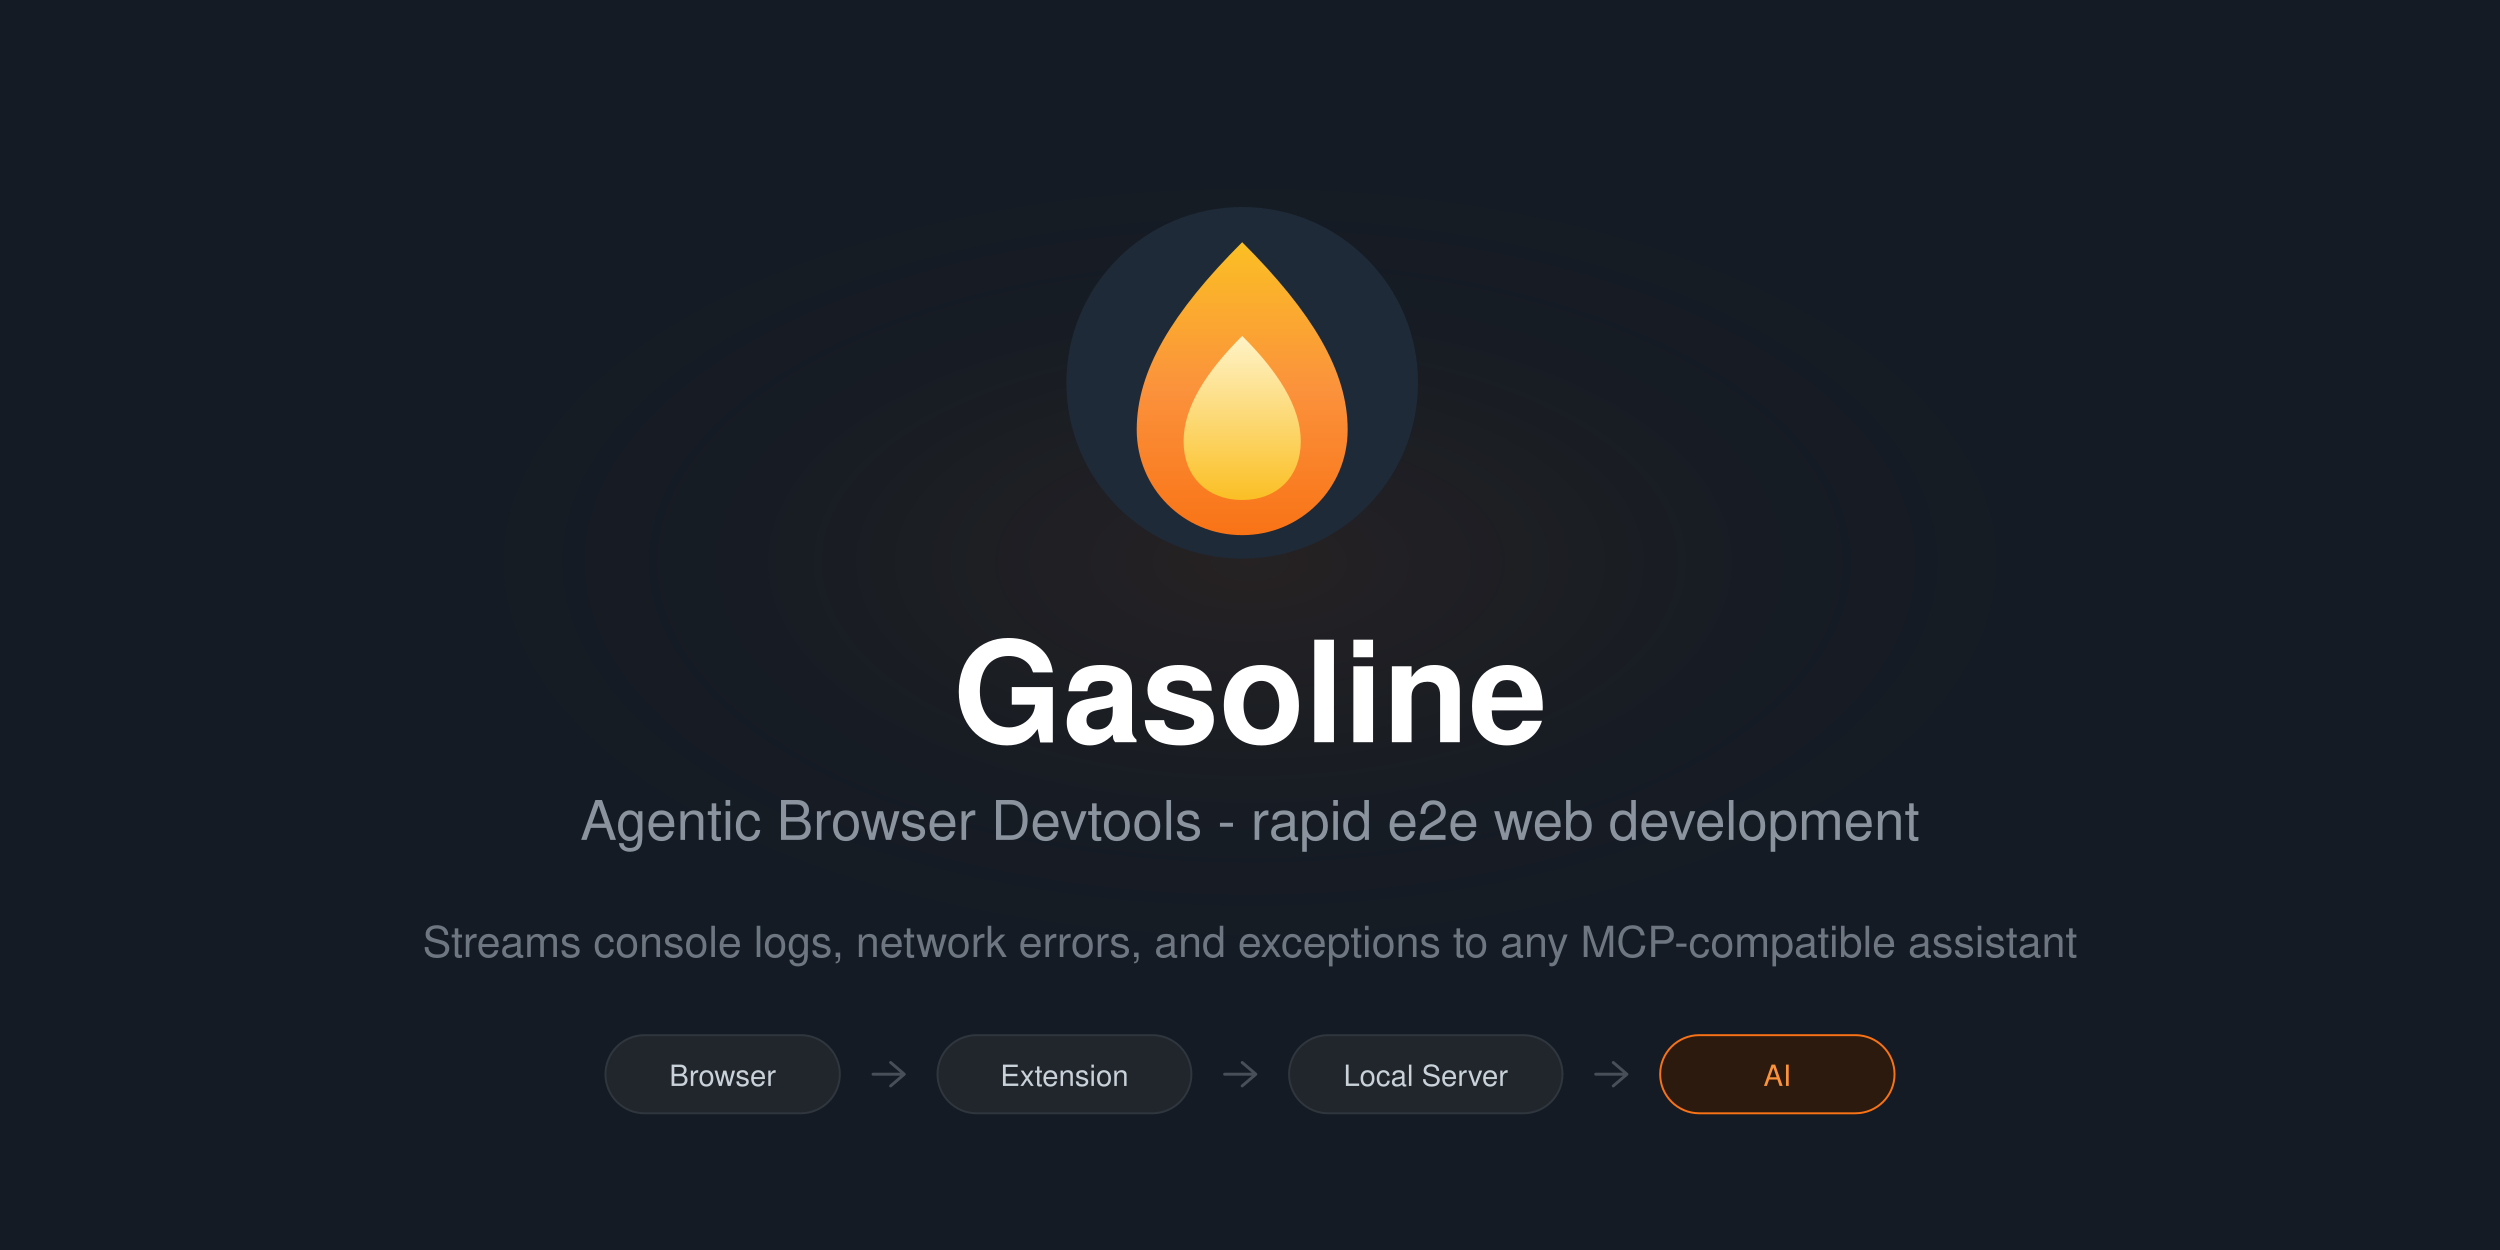
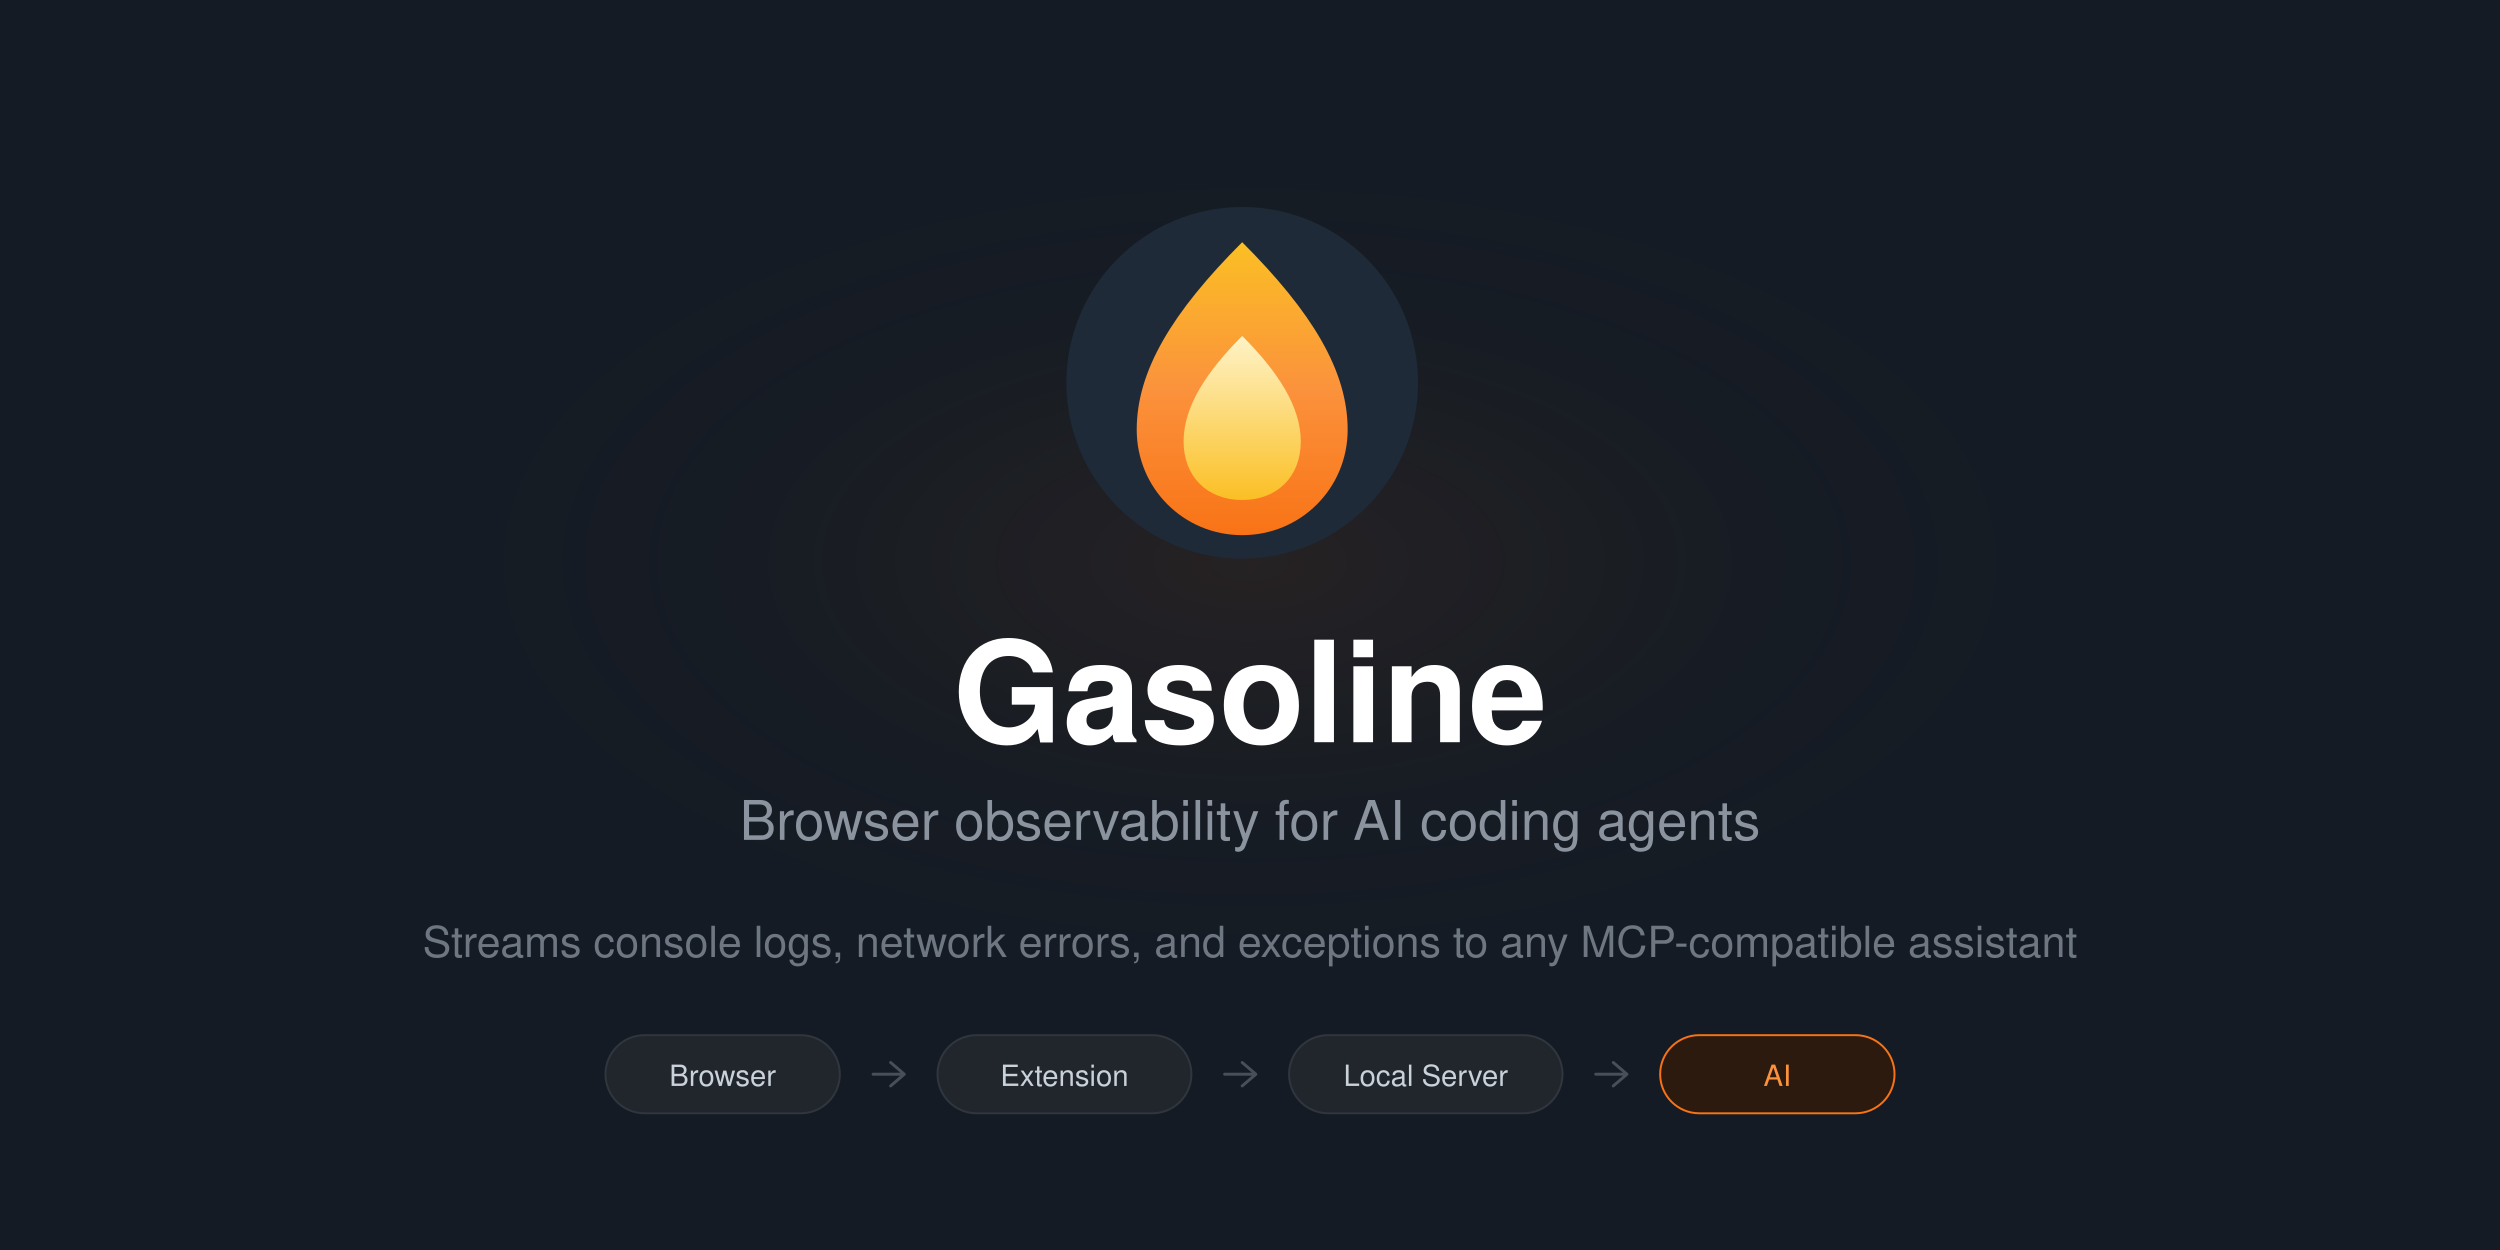
<svg xmlns="http://www.w3.org/2000/svg" width="1280" height="640" viewBox="0 0 1280 640" fill="none">
  <rect width="1280" height="640" fill="#141b24" />
  <defs>
    <radialGradient id="glow" cx="50%" cy="45%" r="35%">
      <stop offset="0%" style="stop-color:#f97316;stop-opacity:0.08" />
      <stop offset="100%" style="stop-color:#141b24;stop-opacity:0" />
    </radialGradient>
    <linearGradient id="flame" x1="0%" y1="100%" x2="0%" y2="0%">
      <stop offset="0%" style="stop-color:#f97316" />
      <stop offset="50%" style="stop-color:#fb923c" />
      <stop offset="100%" style="stop-color:#fbbf24" />
    </linearGradient>
    <linearGradient id="innerFlame" x1="0%" y1="100%" x2="0%" y2="0%">
      <stop offset="0%" style="stop-color:#fbbf24" />
      <stop offset="100%" style="stop-color:#fef3c7" />
    </linearGradient>
  </defs>
  <rect width="1280" height="640" fill="url(#glow)" />
  <g transform="translate(540, 100) scale(1.5)">
    <circle cx="64" cy="64" r="60" fill="#1e2a38" />
    <path d="M64 16 C40 40, 28 60, 28 80 C28 100, 44 116, 64 116 C84 116, 100 100, 100 80 C100 60, 88 40, 64 16 Z" fill="url(#flame)" />
    <path d="M64 48 C52 60, 44 72, 44 84 C44 96, 52 104, 64 104 C76 104, 84 96, 84 84 C84 72, 76 60, 64 48 Z" fill="url(#innerFlame)" />
  </g>
  <text x="640" y="380" font-family="-apple-system, BlinkMacSystemFont, 'Segoe UI', Helvetica, Arial, sans-serif" font-size="72" font-weight="600" fill="#ffffff" text-anchor="middle">Gasoline</text>
-   <text x="640" y="430" font-family="-apple-system, BlinkMacSystemFont, 'Segoe UI', Helvetica, Arial, sans-serif" font-size="28" font-weight="400" fill="#8b949e" text-anchor="middle">Agentic Browser Devtools - rapid e2e web development</text>
+   <text x="640" y="430" font-family="-apple-system, BlinkMacSystemFont, 'Segoe UI', Helvetica, Arial, sans-serif" font-size="28" font-weight="400" fill="#8b949e" text-anchor="middle">Browser observability for AI coding agents</text>
  <text x="640" y="490" font-family="-apple-system, BlinkMacSystemFont, 'Segoe UI', Helvetica, Arial, sans-serif" font-size="22" font-weight="300" fill="#6e7681" text-anchor="middle">Streams console logs, network errors, and exceptions to any MCP-compatible assistant</text>
  <g transform="translate(310, 530)">
    <rect x="0" y="0" width="120" height="40" rx="20" fill="#21262d" stroke="#30363d" stroke-width="1" />
    <text x="60" y="26" font-family="-apple-system, BlinkMacSystemFont, 'Segoe UI', Helvetica, Arial, sans-serif" font-size="15" fill="#c9d1d9" text-anchor="middle">Browser</text>
    <path d="M137 20 L151 20 M146 14 L153 20 L146 26" stroke="#484f58" stroke-width="1.5" fill="none" stroke-linecap="round" stroke-linejoin="round" />
    <rect x="170" y="0" width="130" height="40" rx="20" fill="#21262d" stroke="#30363d" stroke-width="1" />
    <text x="235" y="26" font-family="-apple-system, BlinkMacSystemFont, 'Segoe UI', Helvetica, Arial, sans-serif" font-size="15" fill="#c9d1d9" text-anchor="middle">Extension</text>
    <path d="M317 20 L331 20 M326 14 L333 20 L326 26" stroke="#484f58" stroke-width="1.5" fill="none" stroke-linecap="round" stroke-linejoin="round" />
    <rect x="350" y="0" width="140" height="40" rx="20" fill="#21262d" stroke="#30363d" stroke-width="1" />
    <text x="420" y="26" font-family="-apple-system, BlinkMacSystemFont, 'Segoe UI', Helvetica, Arial, sans-serif" font-size="15" fill="#c9d1d9" text-anchor="middle">Local Server</text>
    <path d="M507 20 L521 20 M516 14 L523 20 L516 26" stroke="#484f58" stroke-width="1.5" fill="none" stroke-linecap="round" stroke-linejoin="round" />
    <rect x="540" y="0" width="120" height="40" rx="20" fill="#2d1a0e" stroke="#f97316" stroke-width="1" />
    <text x="600" y="26" font-family="-apple-system, BlinkMacSystemFont, 'Segoe UI', Helvetica, Arial, sans-serif" font-size="15" fill="#fb923c" text-anchor="middle">AI</text>
  </g>
</svg>
